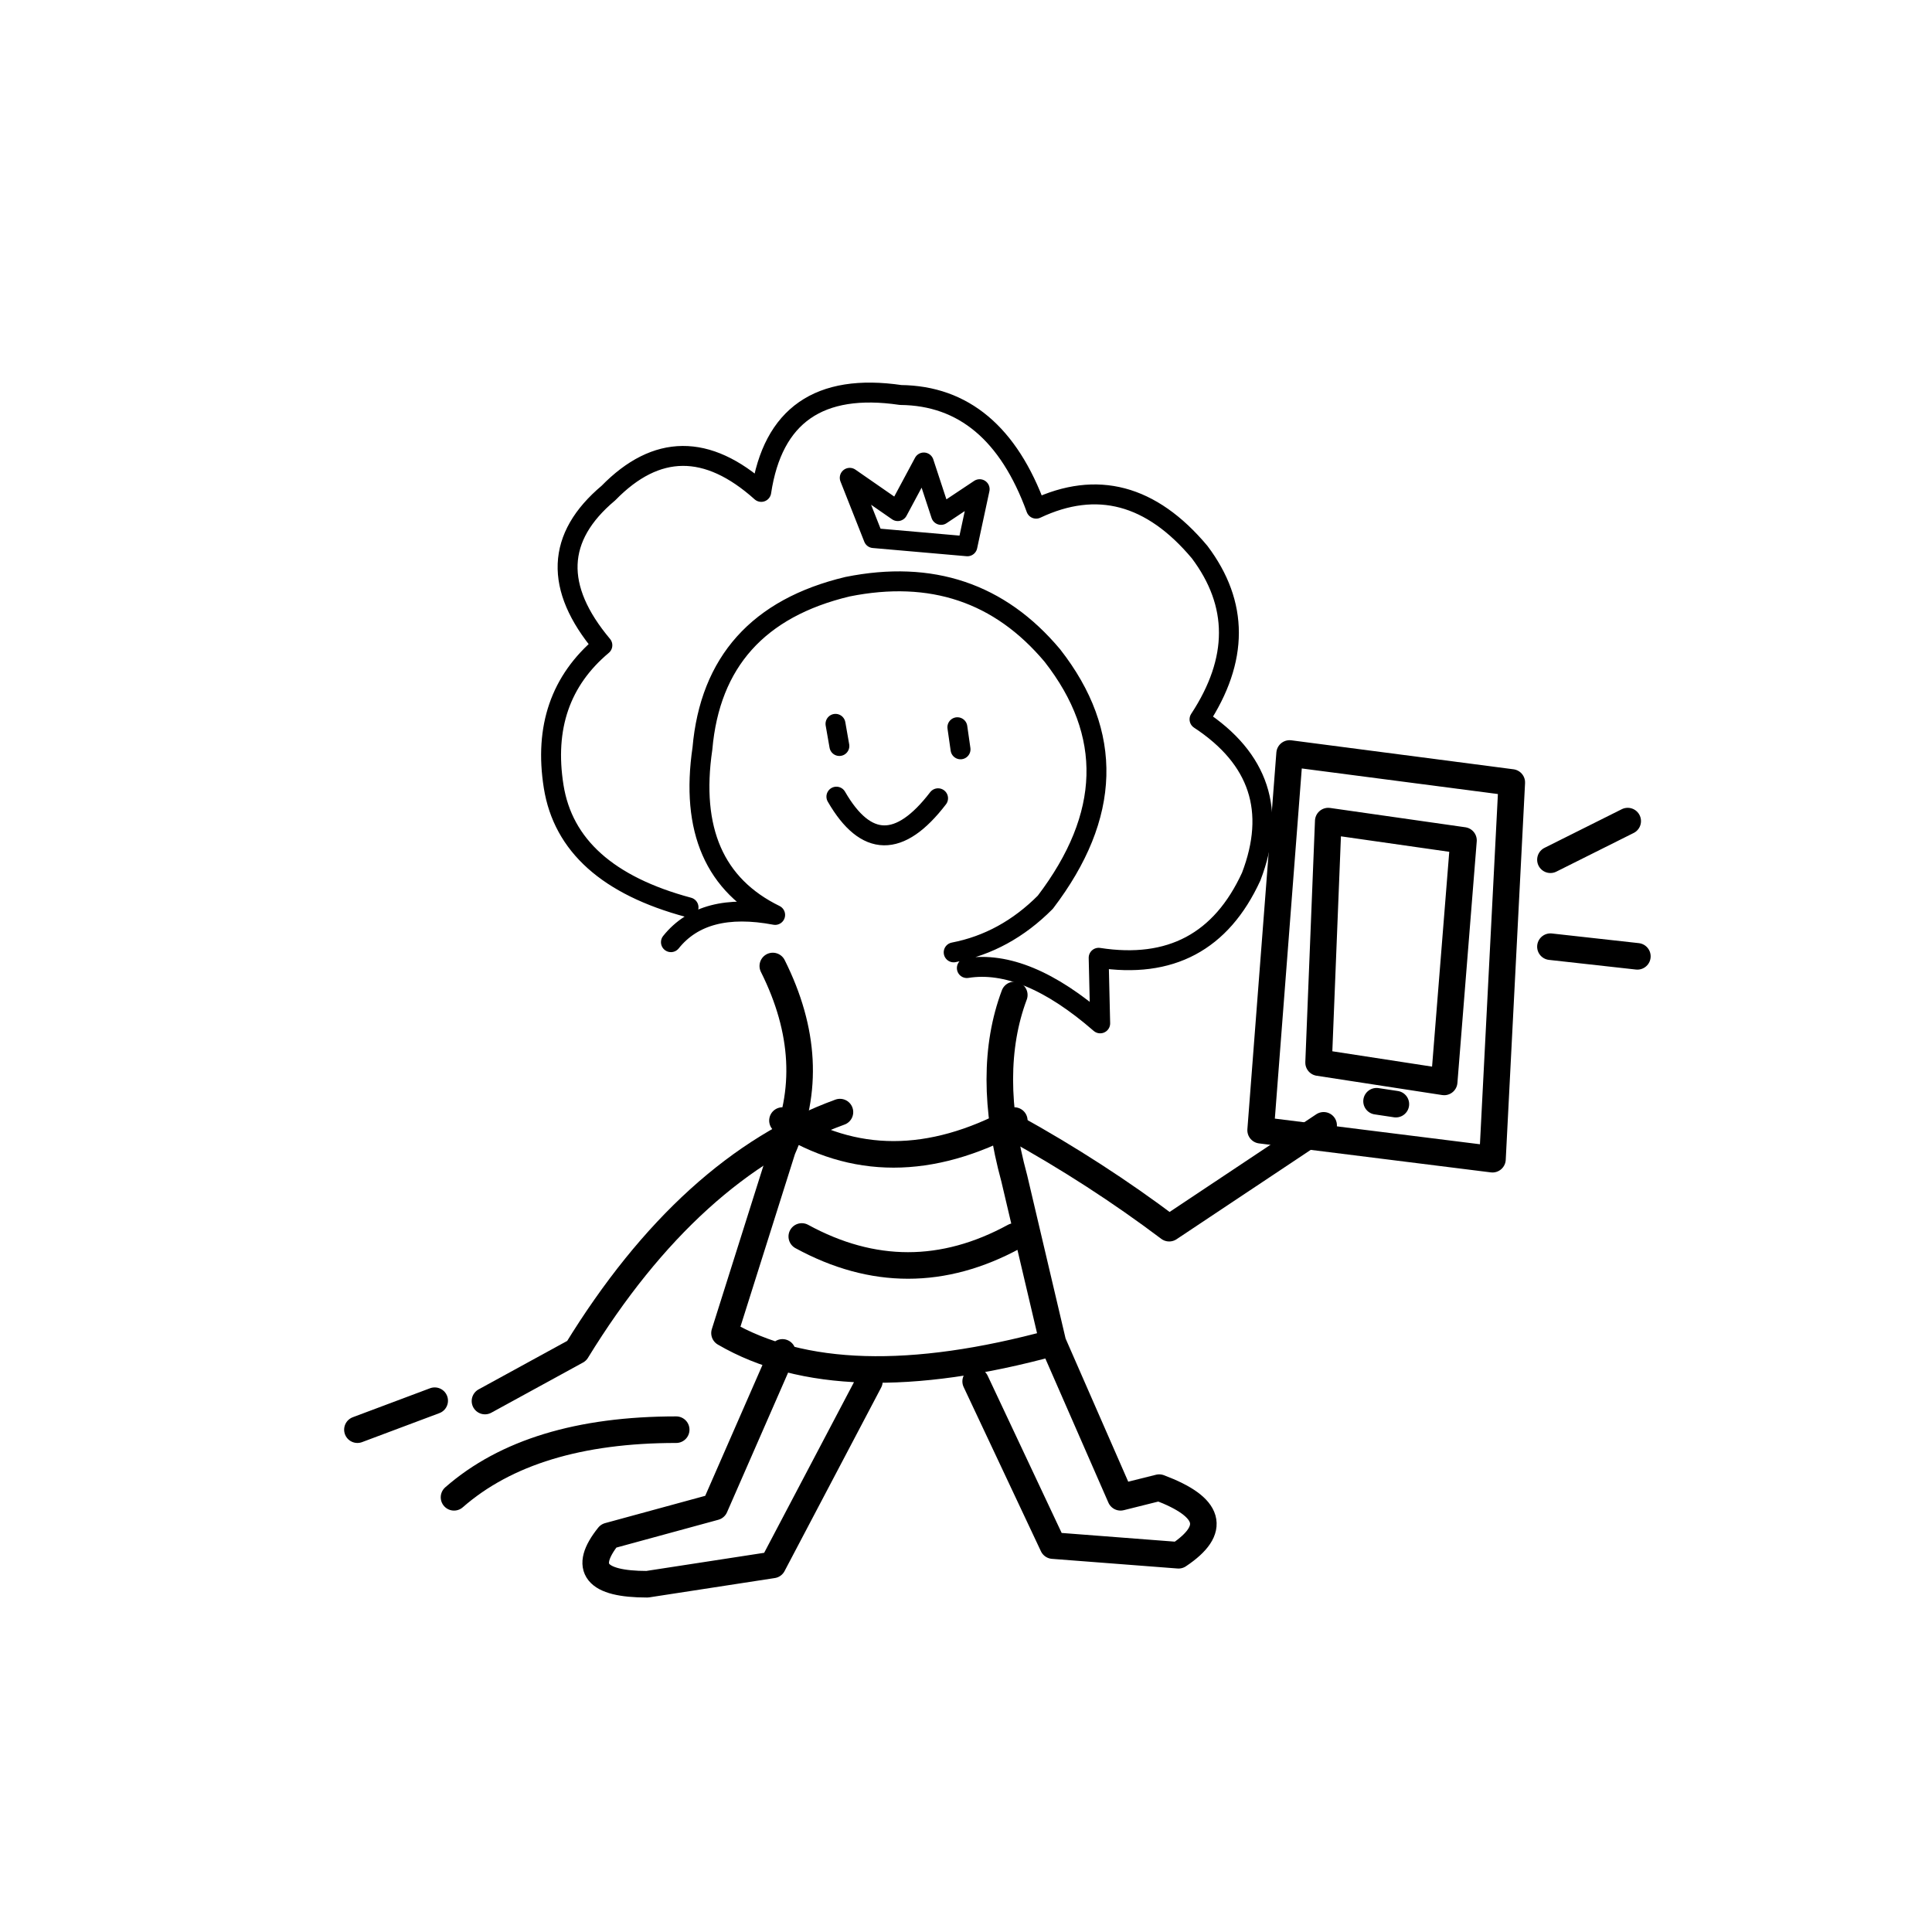
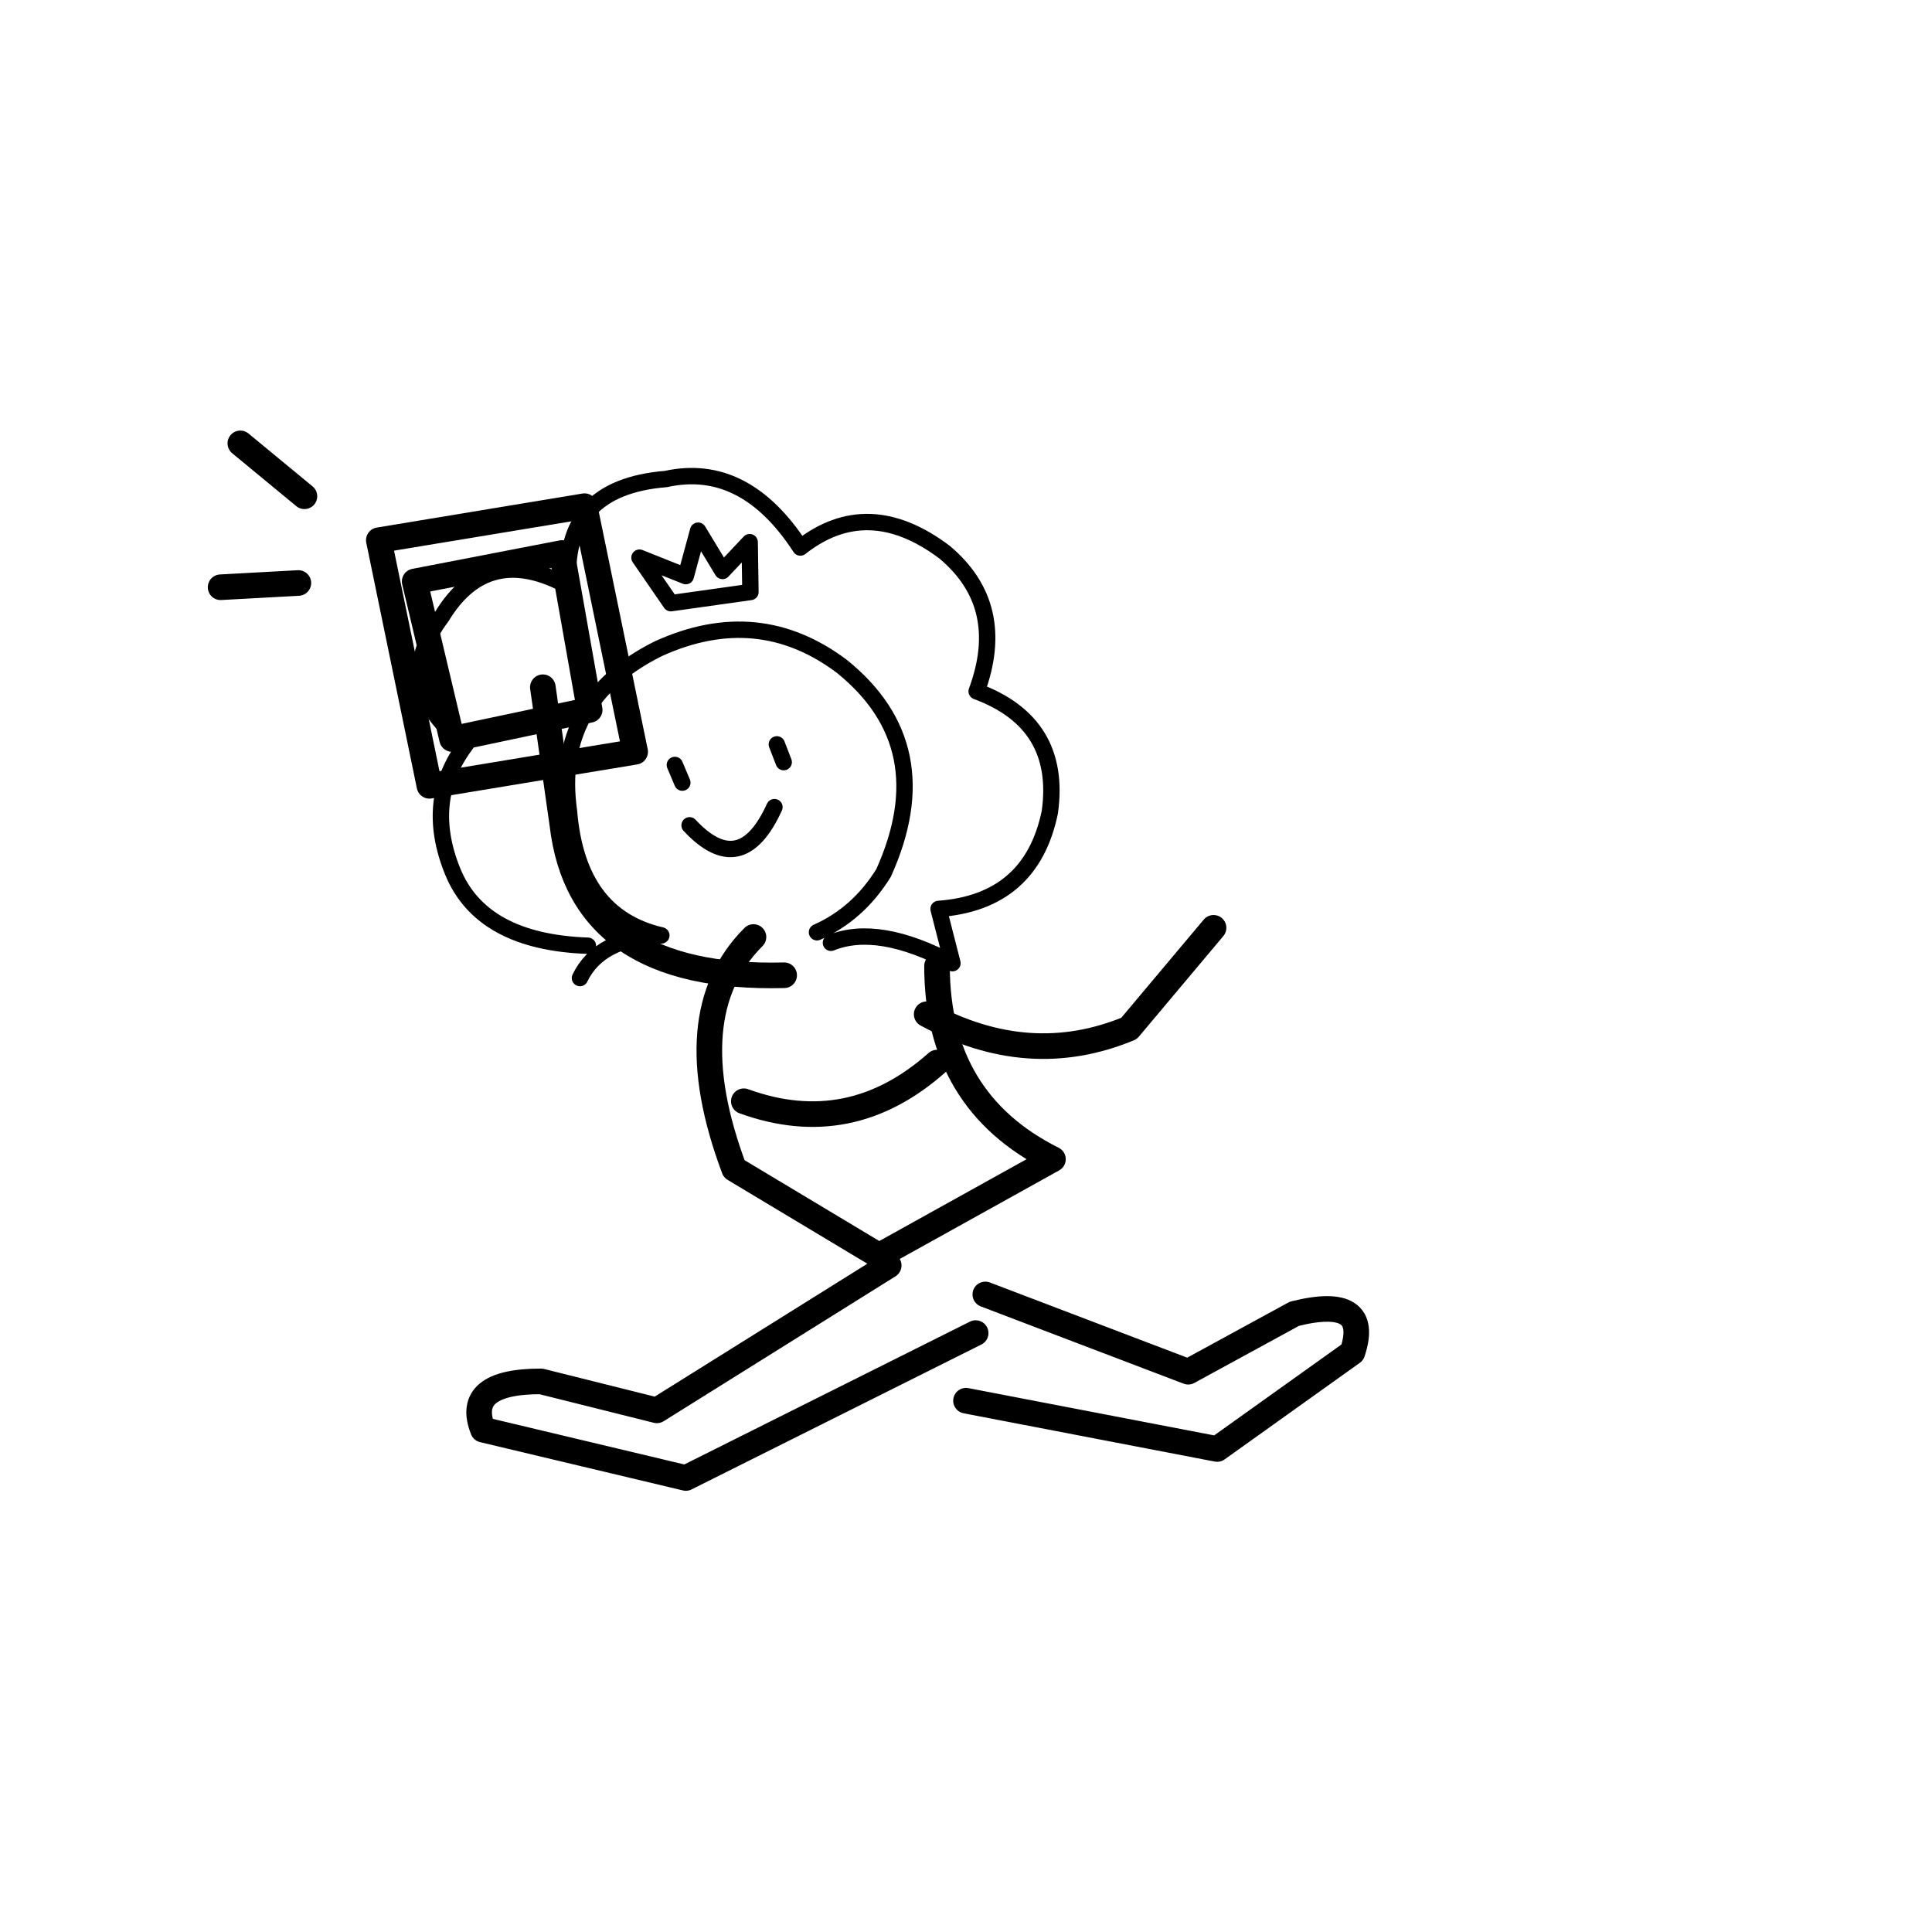
<svg xmlns="http://www.w3.org/2000/svg" viewBox="0 0 200 200">
-   <g fill="none" stroke="#000" stroke-width="2.75" stroke-linecap="round" stroke-linejoin="round">
-     <path d="M68 101Q51 98 48 86T53 66Q42 55 52 45Q61 34 73 43Q74 27 91 28Q104 27 111 42Q123 35 134 46Q143 56 136 69Q149 76 145 90Q140 104 125 103L126 112Q115 104 107 106M66 106q4-6 14-5 M80 101Q67 96 68 79Q68 61 86 55Q103 50 115 62Q129 77 117 96Q112 102 105 104 M86 74l.8 3m16-4 .7 3 M87 84q7 10 14-1 M89 48l-4-8 7 4 3-7 3 7 5-4-1 8z" transform="translate(20 20) scale(.75) rotate(5 96 104)" />
-     <path d="M80 100q5 10 1 19l-6 19q12 7 34 1l-4-17q-3-11 0-19 M81 116q11 7 24 0m-22 12q11 6 22 0 M81 140l-7 16-11 3q-4 5 4 5l13-2 10-19m11 0 8 17 13 1q6-4-2-7l-4 1-7-16" />
-     <path d="M70 148q-15 0-23 7m-10-7 8-3" opacity="1" />
-     <path d="M87 116q-15 7-25 27l-9 6m52-33q9 4 17 9l15-12" transform="rotate(5 97 115)" />
-     <path d="M132 80l23 3-2 39-24-3z M136 87l14 2-2 25-13-2z M141 116l2 .3 M159 91l8-4m-8 13 9 1" transform="translate(1.5 -2)" />
+   <g fill="none" stroke="#000" stroke-width="2.65" stroke-linecap="round" stroke-linejoin="round" transform="translate(0 -1)">
+     <path d="M68 101Q51 98 48 86T53 66Q42 55 52 45Q61 34 73 43Q74 27 91 28Q104 27 111 42Q123 35 134 46Q143 56 136 69Q149 76 145 90Q140 104 125 103L126 112Q115 104 107 106M66 106q4-6 14-5 M80 101Q67 96 68 79Q68 61 86 55Q103 50 115 62Q129 77 117 96Q112 102 105 104 M86 74l.8 3m16-4 .7 3 M87 84q7 10 14-1 M89 48l-4-8 7 4 3-7 3 7 5-4-1 8z" transform="translate(77 85) rotate(-8) scale(0.64) translate(-96 -83)" />
+     <path d="M78 98Q70 106 76 122L91 131 109 121Q97 115 97 101 M77 115q11 4 20-4 M92 132l-24 15-12-3q-8 0-6 5l21 5 30-15 M102 135l21 8 11-6q8-2 6 4l-14 10-26-5" />
+     <g transform="rotate(4 96 105)">
+       <path d="M81 103Q60 105 57 89l-3-14 M96 106q11 5 21 0l8-11" />
+       <path d="M36 61l21-5 7 25-21 5z M40 65l15-4 4 16-14 4z M28 57l-7-5m7 14-8 1" />
+     </g>
  </g>
</svg>
